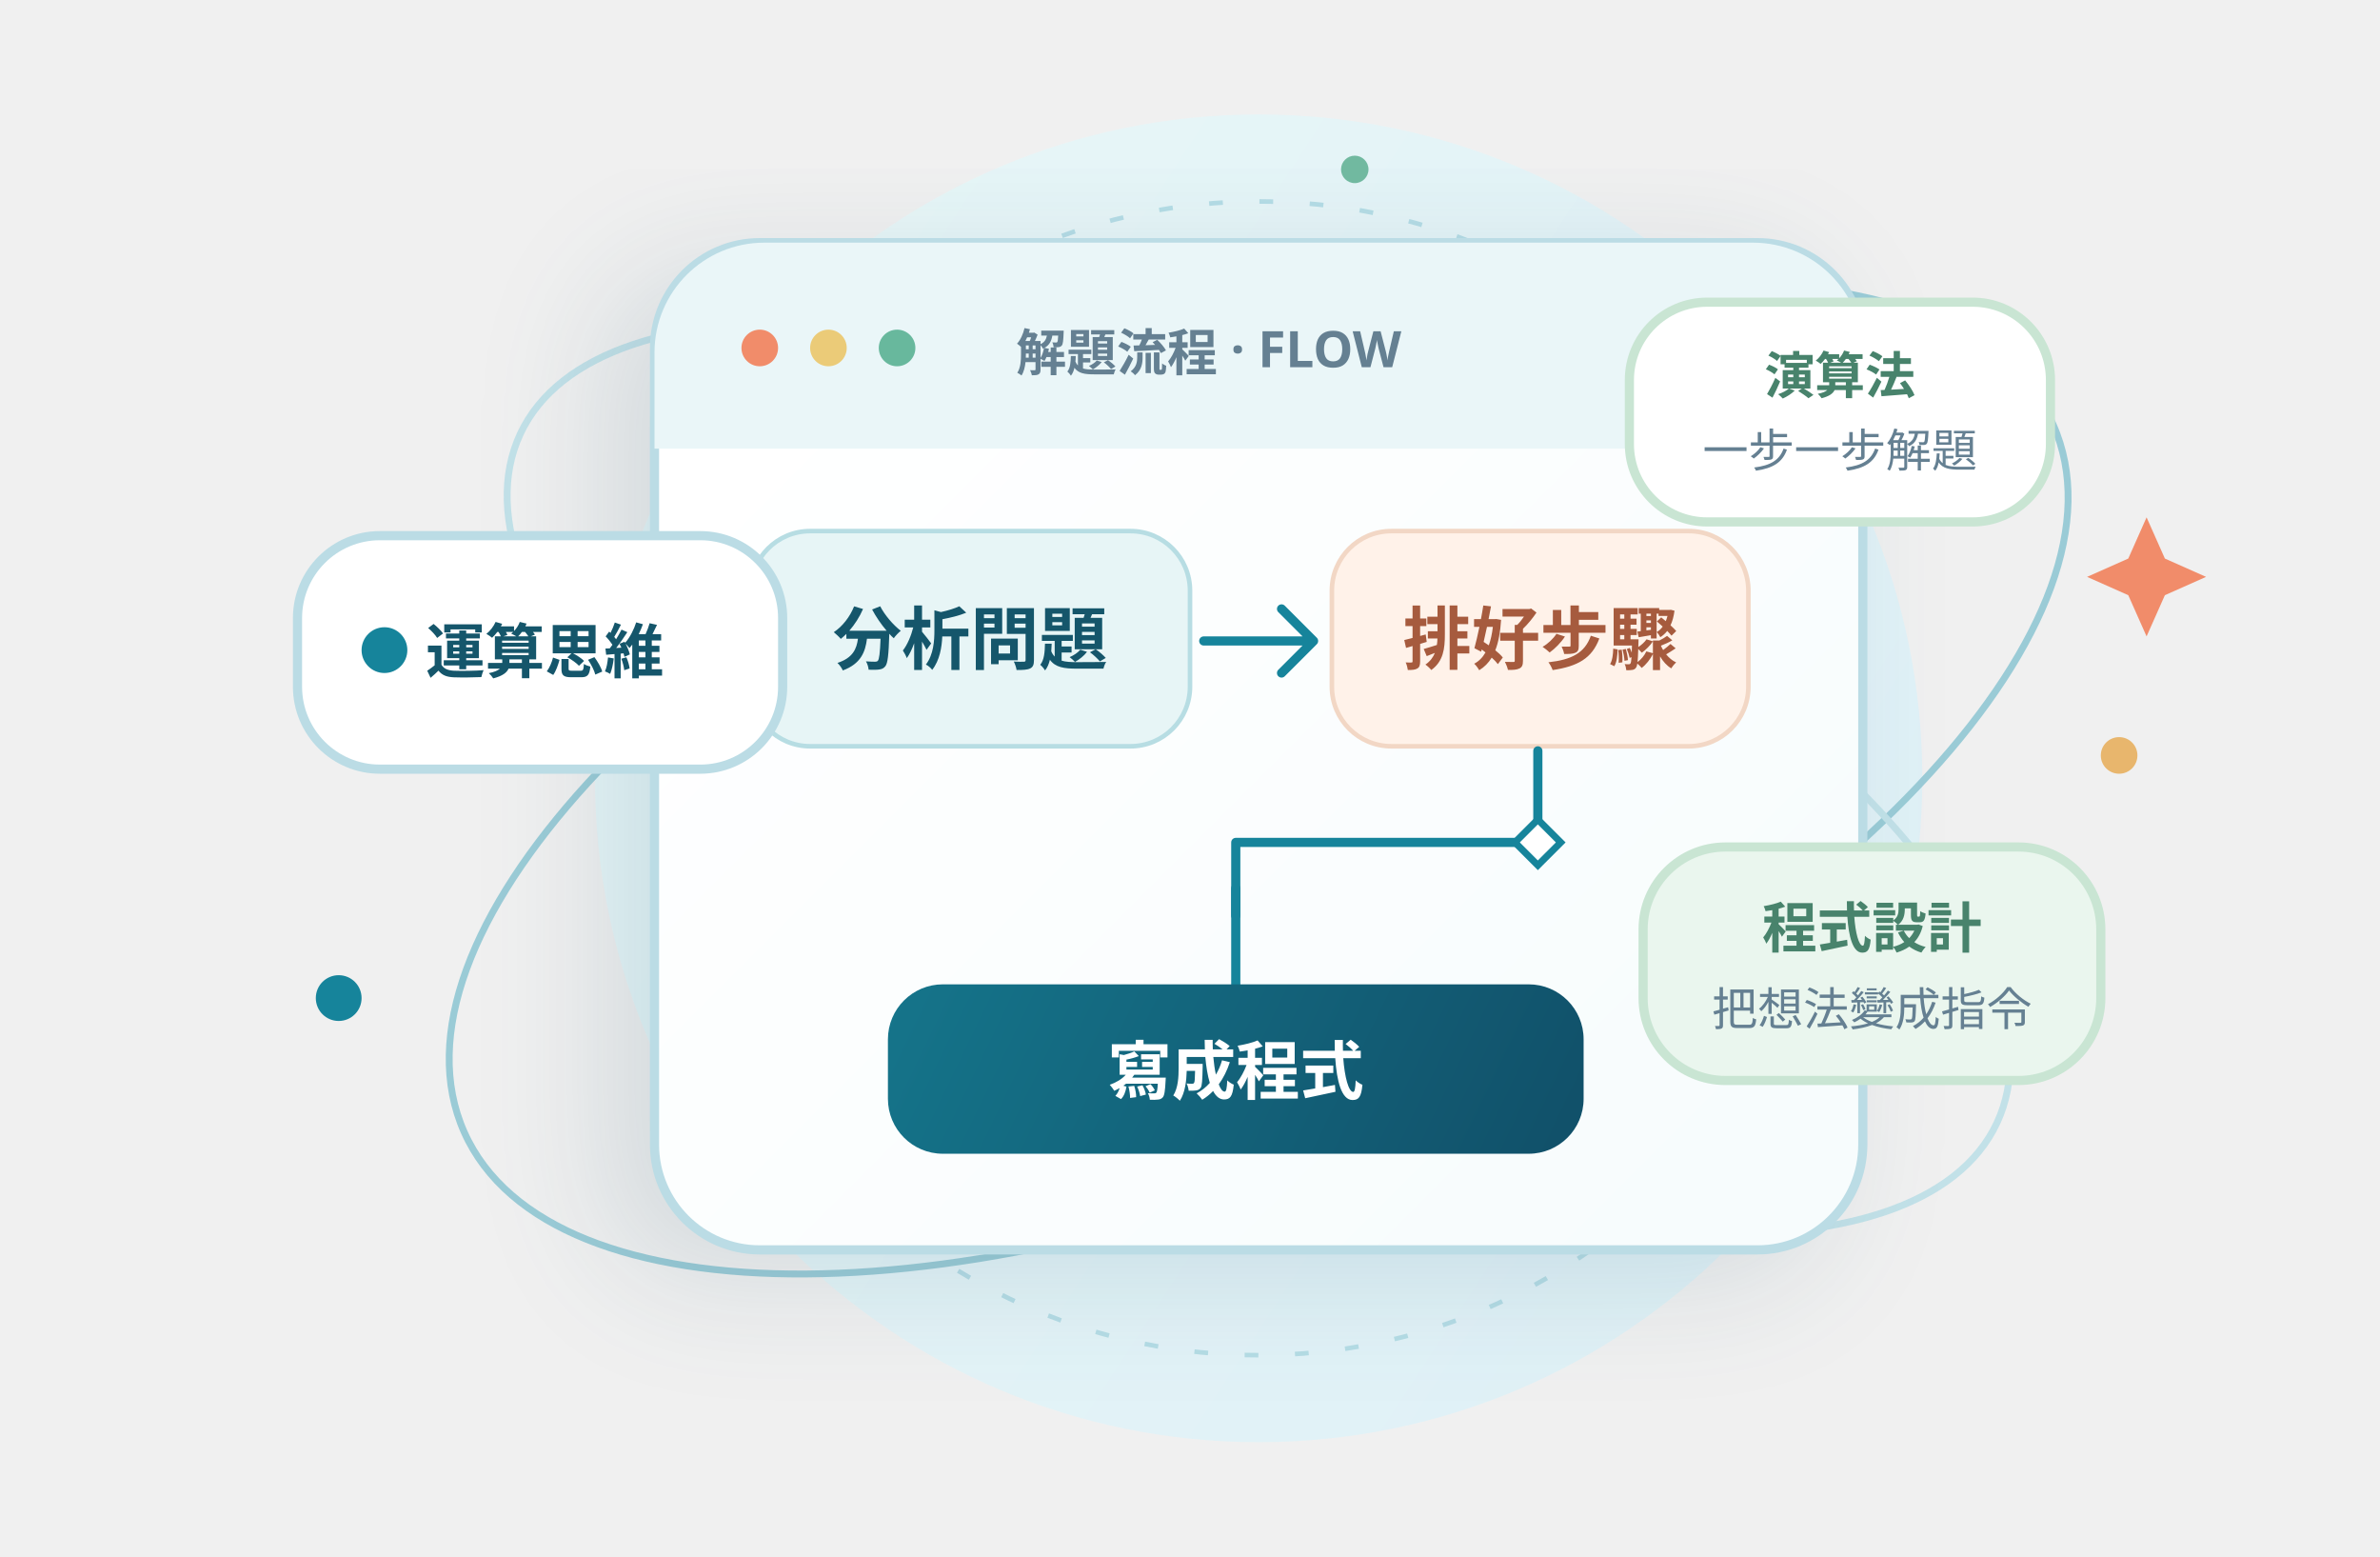
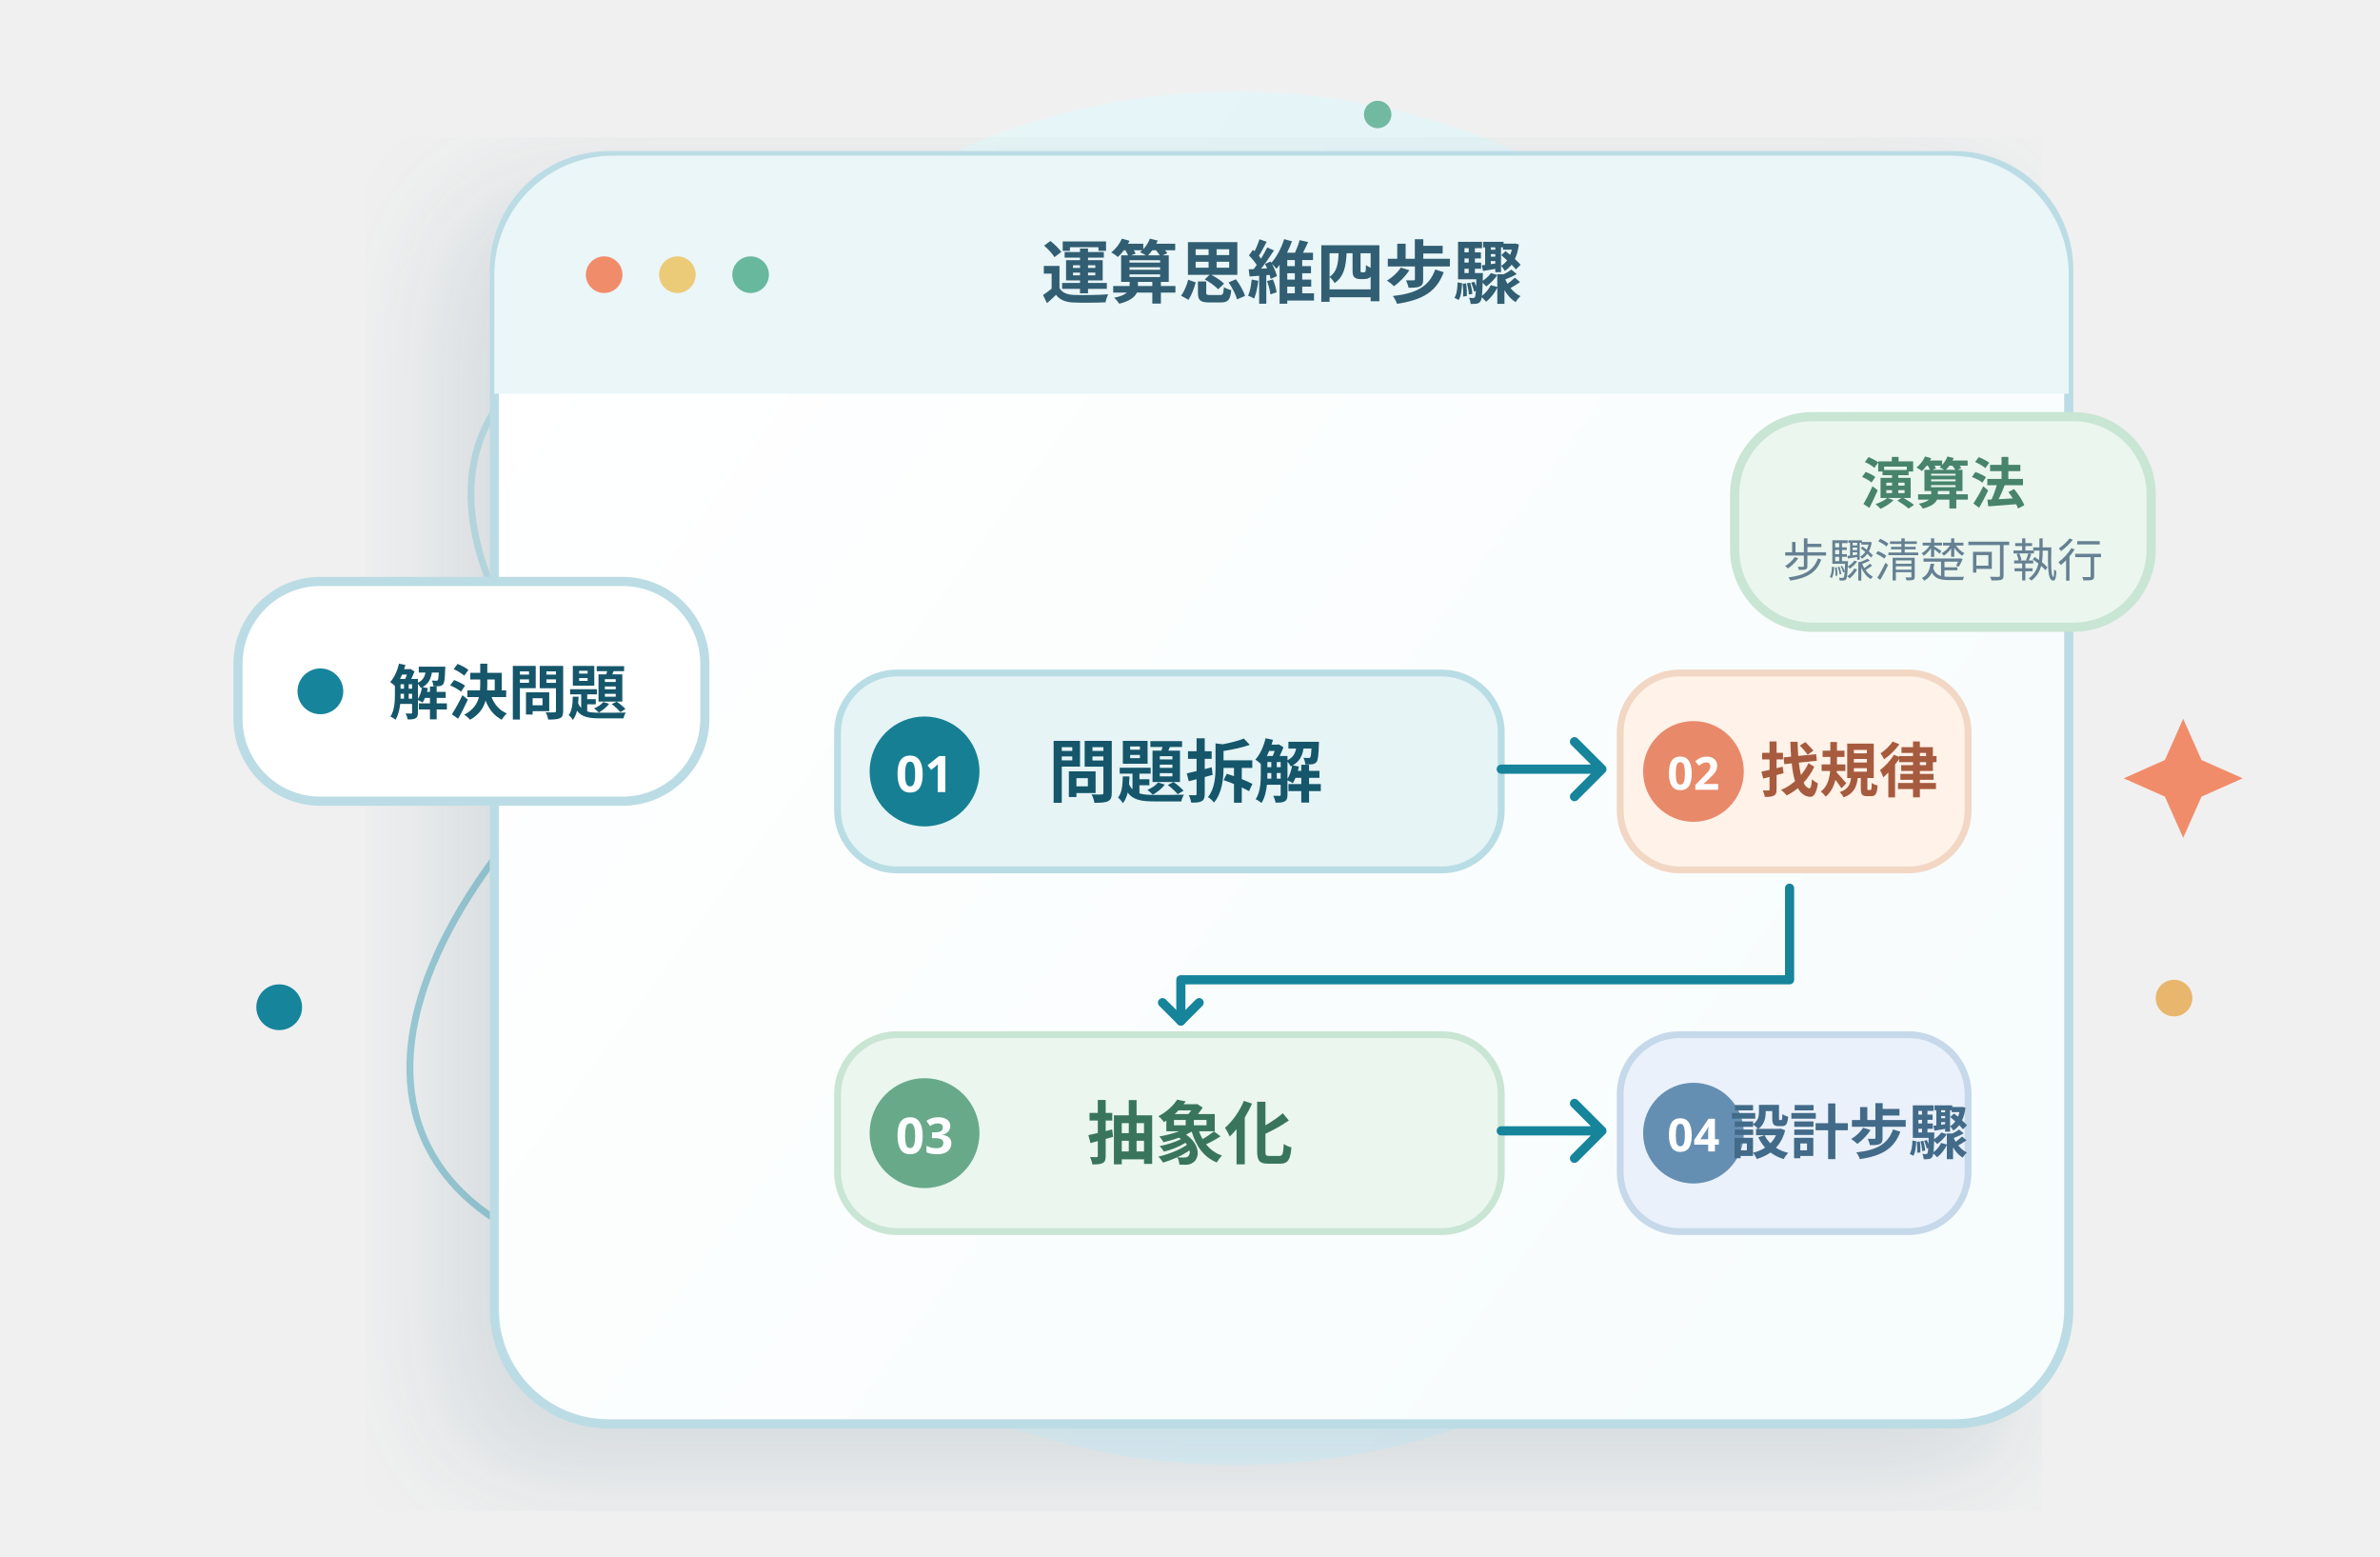
<svg xmlns="http://www.w3.org/2000/svg" viewBox="0 0 520 340" fill="none">
  <defs>
-     <linearGradient id="bg" x1="50" y1="35" x2="470" y2="310" gradientUnits="userSpaceOnUse">
+     <linearGradient id="wash" x1="54" y1="35" x2="468" y2="313" gradientUnits="userSpaceOnUse">
      <stop stop-color="#EAF8F8" />
      <stop offset="1" stop-color="#DDEFF6" />
    </linearGradient>
-     <linearGradient id="screen" x1="178" y1="75" x2="370" y2="267" gradientUnits="userSpaceOnUse">
+     <linearGradient id="screen" x1="115" y1="63" x2="405" y2="278" gradientUnits="userSpaceOnUse">
      <stop stop-color="#fff" />
      <stop offset="1" stop-color="#F7FCFD" />
    </linearGradient>
-     <linearGradient id="accent" x1="177" y1="153" x2="347" y2="235" gradientUnits="userSpaceOnUse">
+     <linearGradient id="accent" x1="176" y1="234" x2="348" y2="274" gradientUnits="userSpaceOnUse">
      <stop stop-color="#167F94" />
      <stop offset="1" stop-color="#11516A" />
    </linearGradient>
-     <filter id="shadow" x="94" y="37" width="345" height="295" filterUnits="userSpaceOnUse" color-interpolation-filters="sRGB">
+     <filter id="shadow" x="80" y="30" width="366" height="300" filterUnits="userSpaceOnUse" color-interpolation-filters="sRGB">
      <feGaussianBlur stdDeviation="13" />
    </filter>
  </defs>
-   <circle cx="275" cy="170" r="145" fill="url(#bg)" />
-   <circle cx="275" cy="170" r="126" stroke="#B5DCE5" stroke-dasharray="3 8" />
-   <ellipse cx="275" cy="170" rx="190" ry="83" transform="rotate(-24 275 170)" stroke="#9ACBD6" stroke-width="1.5" />
-   <ellipse cx="275" cy="170" rx="178" ry="72" transform="rotate(25 275 170)" stroke="#C2E1E8" stroke-width="1.5" />
-   <rect x="130" y="57" width="270" height="224" rx="25" fill="#174962" opacity=".12" filter="url(#shadow)" />
-   <rect x="143" y="53" width="264" height="220" rx="23" fill="url(#screen)" stroke="#BBDCE5" stroke-width="2" />
-   <path d="M143 77c0-13.255 10.745-24 24-24h216c13.255 0 24 10.745 24 24v21H143V77Z" fill="#EAF6F8" />
-   <circle cx="166" cy="76" r="4" fill="#F18C6A" />
-   <circle cx="181" cy="76" r="4" fill="#EBCB78" />
-   <circle cx="196" cy="76" r="4" fill="#68B89D" />
-   <text x="222" y="81" fill="#658092" font-family="system-ui,sans-serif" font-size="11" font-weight="650">解題流程 · FLOW</text>
-   <rect x="164" y="116" width="96" height="47" rx="13" fill="#E7F5F6" stroke="#B7DDE3" />
-   <text x="212" y="145" text-anchor="middle" fill="#15566B" font-family="system-ui,sans-serif" font-size="15" font-weight="700">分析問題</text>
-   <path d="M263 140h24m-7-7 7 7-7 7" stroke="#16849B" stroke-width="2" stroke-linecap="round" stroke-linejoin="round" />
-   <rect x="291" y="116" width="91" height="47" rx="13" fill="#FFF2E9" stroke="#F2D7C5" />
-   <text x="336.5" y="145" text-anchor="middle" fill="#A65B3E" font-family="system-ui,sans-serif" font-size="15" font-weight="700">排好步驟</text>
-   <path d="M336 164v19" stroke="#16849B" stroke-width="2" stroke-linecap="round" />
-   <path d="m336 179 5 5-5 5-5-5 5-5Z" fill="#fff" stroke="#16849B" stroke-width="1.5" />
-   <path d="M331 184h-61v16" stroke="#16849B" stroke-width="2" stroke-linecap="round" stroke-linejoin="round" />
-   <path d="M270 194v22" stroke="#16849B" stroke-width="2" stroke-linecap="round" />
-   <rect x="194" y="215" width="152" height="37" rx="12" fill="url(#accent)" />
-   <text x="270" y="239" text-anchor="middle" fill="#fff" font-family="system-ui,sans-serif" font-size="14" font-weight="700">寫成程式</text>
-   <rect x="65" y="117" width="106" height="51" rx="18" fill="#fff" stroke="#BBDCE5" stroke-width="2" />
-   <circle cx="84" cy="142" r="5" fill="#16849B" />
-   <text x="119" y="147" text-anchor="middle" fill="#15566B" font-family="system-ui,sans-serif" font-size="13" font-weight="700">運算思維</text>
-   <rect x="359" y="185" width="100" height="51" rx="18" fill="#EAF6EE" stroke="#C9E5D3" stroke-width="2" />
-   <text x="409" y="207" text-anchor="middle" fill="#48836C" font-family="system-ui,sans-serif" font-size="12" font-weight="700">程式設計</text>
-   <text x="409" y="224" text-anchor="middle" fill="#658092" font-family="system-ui,sans-serif" font-size="10">把想法變成指令</text>
-   <rect x="356" y="66" width="92" height="48" rx="17" fill="#fff" stroke="#C9E5D3" stroke-width="2" />
-   <text x="402" y="86" text-anchor="middle" fill="#48836C" font-family="system-ui,sans-serif" font-size="11" font-weight="700">演算法</text>
-   <text x="402" y="102" text-anchor="middle" fill="#658092" font-family="system-ui,sans-serif" font-size="10">一步一步解題</text>
-   <path d="m469 113 4 9 9 4-9 4-4 9-4-9-9-4 9-4 4-9Z" fill="#F18C6A" />
-   <circle cx="74" cy="218" r="5" fill="#16849B" />
-   <circle cx="463" cy="165" r="4" fill="#E8B66D" />
-   <circle cx="296" cy="37" r="3" fill="#71B9A0" />
+   <circle cx="270" cy="170" r="150" fill="url(#wash)" />
+   <circle cx="270" cy="170" r="132" stroke="#B5DCE5" stroke-dasharray="3 8" />
+   <ellipse cx="270" cy="170" rx="194" ry="83" transform="rotate(-24 270 170)" stroke="#9ACBD6" stroke-width="1.5" />
+   <ellipse cx="270" cy="170" rx="181" ry="75" transform="rotate(25 270 170)" stroke="#C2E1E8" stroke-width="1.5" />
+   <rect x="96" y="40" width="348" height="285" rx="26" fill="#174962" opacity=".12" filter="url(#shadow)" />
+   <rect x="108" y="34" width="344" height="277" rx="25" fill="url(#screen)" stroke="#BBDCE5" stroke-width="2" />
+   <path d="M108 60c0-14.36 11.64-26 26-26h292c14.36 0 26 11.64 26 26v26H108V60Z" fill="#EAF6F8" />
+   <circle cx="132" cy="60" r="4" fill="#F18C6A" />
+   <circle cx="148" cy="60" r="4" fill="#EBCB78" />
+   <circle cx="164" cy="60" r="4" fill="#68B89D" />
+   <text x="280" y="65" text-anchor="middle" fill="#315E72" font-family="system-ui,'Noto Sans TC',sans-serif" font-size="15" font-weight="700">運算思維四步驟</text>
+   <rect x="183" y="147" width="145" height="43" rx="13" fill="#E6F4F6" stroke="#B9DDE4" stroke-width="1.5" />
+   <circle cx="202" cy="168.5" r="12" fill="#167F94" />
+   <text x="202" y="173" text-anchor="middle" fill="#fff" font-family="system-ui,sans-serif" font-size="11" font-weight="800">01</text>
+   <text x="259" y="174" text-anchor="middle" fill="#15566B" font-family="system-ui,'Noto Sans TC',sans-serif" font-size="15" font-weight="700">問題拆解</text>
+   <path d="M328 168h22m-6-6 6 6-6 6" stroke="#16849B" stroke-width="2" stroke-linecap="round" stroke-linejoin="round" />
+   <rect x="354" y="147" width="76" height="43" rx="13" fill="#FFF2E9" stroke="#F2D7C5" stroke-width="1.5" />
+   <circle cx="370" cy="168.5" r="11" fill="#E88969" />
+   <text x="370" y="172.5" text-anchor="middle" fill="#fff" font-family="system-ui,sans-serif" font-size="10" font-weight="800">02</text>
+   <text x="404" y="173" text-anchor="middle" fill="#A65B3E" font-family="system-ui,'Noto Sans TC',sans-serif" font-size="13" font-weight="700">找規律</text>
+   <path d="M391 194v20H258v9" stroke="#16849B" stroke-width="2" stroke-linecap="round" stroke-linejoin="round" />
+   <path d="m254 219 4 4 4-4" stroke="#16849B" stroke-width="2" stroke-linecap="round" stroke-linejoin="round" />
+   <rect x="183" y="226" width="145" height="43" rx="13" fill="#EAF6EE" stroke="#C9E5D3" stroke-width="1.5" />
+   <circle cx="202" cy="247.5" r="12" fill="#68A989" />
+   <text x="202" y="252" text-anchor="middle" fill="#fff" font-family="system-ui,sans-serif" font-size="11" font-weight="800">03</text>
+   <text x="260" y="253" text-anchor="middle" fill="#39755C" font-family="system-ui,'Noto Sans TC',sans-serif" font-size="15" font-weight="700">抽象化</text>
+   <path d="M328 247h22m-6-6 6 6-6 6" stroke="#16849B" stroke-width="2" stroke-linecap="round" stroke-linejoin="round" />
+   <rect x="354" y="226" width="76" height="43" rx="13" fill="#EAF1FA" stroke="#C6D9EB" stroke-width="1.5" />
+   <circle cx="370" cy="247.5" r="11" fill="#658FB2" />
+   <text x="370" y="251.5" text-anchor="middle" fill="#fff" font-family="system-ui,sans-serif" font-size="10" font-weight="800">04</text>
+   <text x="404" y="252" text-anchor="middle" fill="#426A89" font-family="system-ui,'Noto Sans TC',sans-serif" font-size="13" font-weight="700">設計步驟</text>
+   <rect x="52" y="127" width="102" height="48" rx="18" fill="#fff" stroke="#BBDCE5" stroke-width="2" />
+   <circle cx="70" cy="151" r="5" fill="#16849B" />
+   <text x="111" y="156" text-anchor="middle" fill="#15566B" font-family="system-ui,'Noto Sans TC',sans-serif" font-size="13" font-weight="700">解決問題</text>
+   <rect x="379" y="91" width="91" height="46" rx="17" fill="#EAF6EE" stroke="#C9E5D3" stroke-width="2" />
+   <text x="424.5" y="110" text-anchor="middle" fill="#48836C" font-family="system-ui,'Noto Sans TC',sans-serif" font-size="12" font-weight="700">演算法</text>
+   <text x="424.5" y="126" text-anchor="middle" fill="#658092" font-family="system-ui,'Noto Sans TC',sans-serif" font-size="10">步驟清楚可執行</text>
+   <path d="m477 157 4 9 9 4-9 4-4 9-4-9-9-4 9-4 4-9Z" fill="#F18C6A" />
+   <circle cx="61" cy="220" r="5" fill="#16849B" />
+   <circle cx="475" cy="218" r="4" fill="#E8B66D" />
+   <circle cx="301" cy="25" r="3" fill="#71B9A0" />
</svg>
